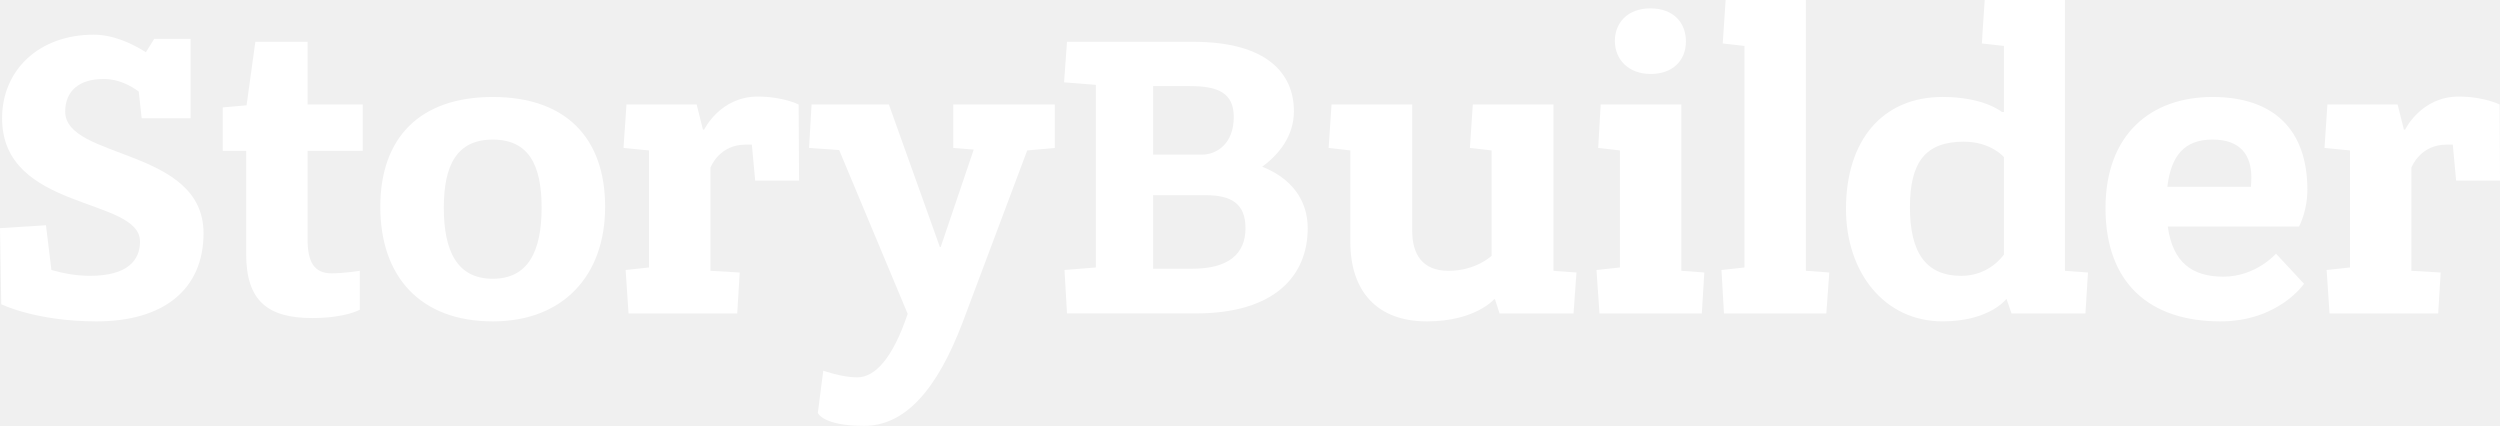
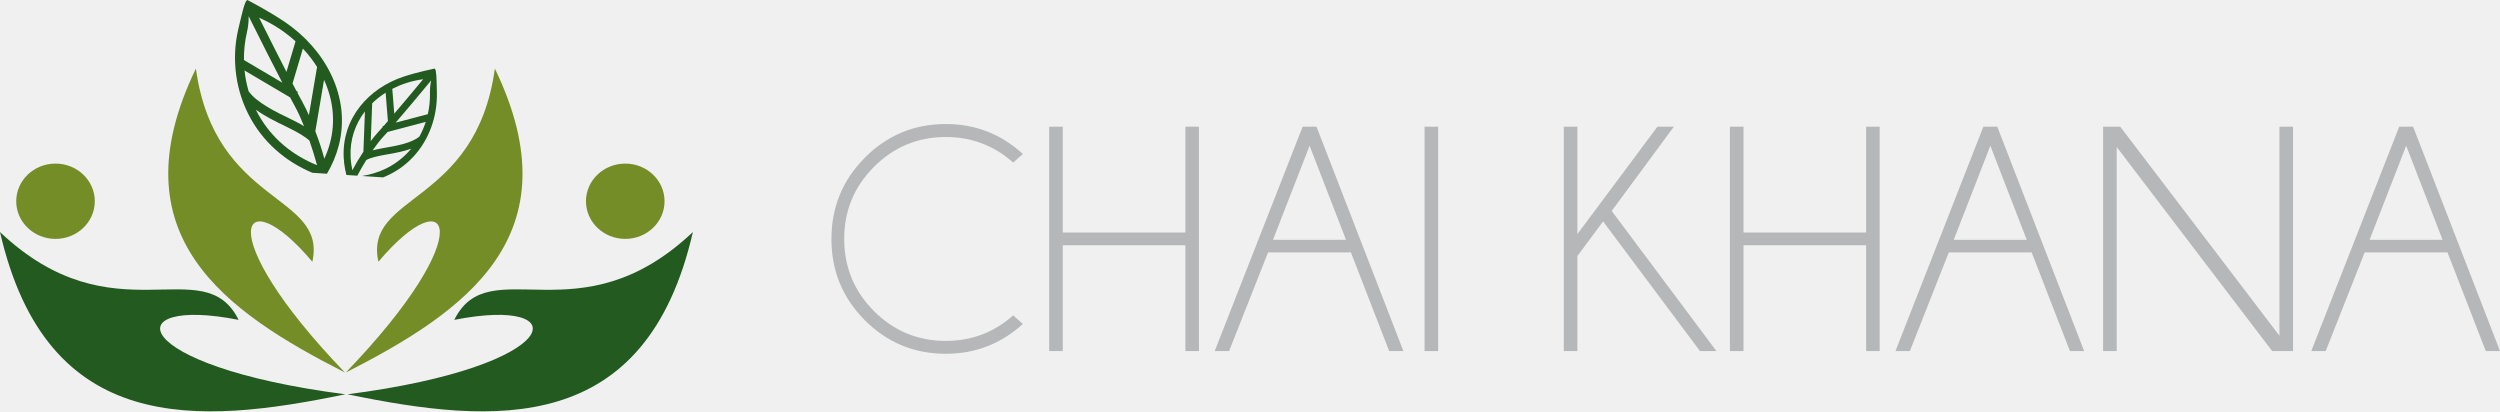
- <svg xmlns="http://www.w3.org/2000/svg" version="1.1" id="Layer_1" x="0px" y="0px" width="172.129px" height="29.32px" viewBox="0 0 172.129 29.32" enable-background="new 0 0 172.129 29.32" xml:space="preserve">
-   <g>
-     <path fill="#FFFFFF" d="M9.754,8.143L9.553,6.302C9.035,5.928,8.2,5.438,7.136,5.438c-1.698,0-2.646,0.835-2.646,2.245   c0,3.311,9.524,2.476,9.524,8.374c0,3.856-2.734,6.071-7.366,6.071c-4.172,0-6.561-1.18-6.561-1.18L0,15.711l3.165-0.202   l0.375,3.079c0.805,0.23,1.697,0.403,2.647,0.403c2.589,0,3.453-1.065,3.453-2.36c0-3.079-9.496-2.071-9.496-8.488   c0-3.338,2.561-5.755,6.302-5.755c1.353,0,2.647,0.604,3.597,1.208l0.576-0.92h2.503v5.467H9.754z" />
-     <path fill="#FFFFFF" d="M21.177,10.387v6.101c0,1.555,0.461,2.331,1.641,2.331c0.892,0,1.957-0.173,1.957-0.173v2.676   c0,0-0.978,0.576-3.28,0.576c-3.021,0-4.546-1.15-4.546-4.402v-7.108h-1.612V7.395l1.64-0.145l0.604-4.373h3.597v4.315h3.798v3.193   L21.177,10.387L21.177,10.387z" />
-     <path fill="#FFFFFF" d="M26.184,14.244c0-4.777,2.733-7.567,7.74-7.567c5.007,0,7.74,2.791,7.74,7.567   c0,4.775-2.935,7.884-7.74,7.884C28.917,22.127,26.184,19.02,26.184,14.244z M37.291,14.301c0-2.993-0.921-4.69-3.367-4.69   c-2.446,0-3.367,1.728-3.367,4.69c0,2.992,0.921,4.892,3.367,4.892C36.37,19.193,37.291,17.293,37.291,14.301z" />
-     <path fill="#FFFFFF" d="M43.275,21.581l-0.201-2.993l1.611-0.172v-8.058l-1.754-0.172l0.201-2.992h4.834l0.432,1.728h0.086   c0,0,1.094-2.273,3.684-2.273c1.755,0,2.82,0.547,2.82,0.547l0.029,5.237h-3.021l-0.23-2.475h-0.432   c-1.755,0-2.359,1.438-2.417,1.583v7.106l2.014,0.116l-0.172,2.82h-7.484V21.581z" />
-     <path fill="#FFFFFF" d="M56.683,25.523c0,0,1.295,0.46,2.331,0.46c1.266,0,2.475-1.381,3.481-4.374L57.777,10.33l-2.072-0.145   l0.173-2.992h5.323l3.51,9.812h0.058l2.273-6.705l-1.41-0.115V7.194h6.992v2.992l-1.899,0.172l-4.431,11.799   c-1.784,4.718-4,7.164-6.791,7.164c-2.877,0-3.194-0.893-3.194-0.893L56.683,25.523z" />
-     <path fill="#FFFFFF" d="M73.465,21.581l-0.173-2.993l2.158-0.172V5.841l-2.187-0.172l0.201-2.791h8.689   c5.122,0,6.935,2.215,6.935,4.775c0,1.697-1.006,2.964-2.186,3.827c1.985,0.777,3.137,2.273,3.137,4.23   c0,3.251-2.244,5.87-7.711,5.87H73.465z M82.76,10.646c0.979,0,2.187-0.719,2.187-2.589c0-1.669-1.093-2.129-3.021-2.129h-2.532   v4.718H82.76z M79.394,13.438v5.064h2.705c2.503,0,3.655-1.036,3.655-2.791c0-1.698-0.979-2.273-2.764-2.273H79.394z" />
-     <path fill="#FFFFFF" d="M102.702,10.358l-1.498-0.172l0.203-2.992h5.553v11.452l1.582,0.116l-0.201,2.82h-5.094l-0.316-0.979   h-0.057c0,0-1.295,1.525-4.633,1.525c-3.426,0-5.268-2.072-5.268-5.467v-6.303l-1.496-0.172l0.201-2.992h5.555v8.689   c0,1.583,0.662,2.763,2.502,2.763c1.9,0,2.965-1.036,2.965-1.036v-7.253H102.702z" />
-     <path fill="#FFFFFF" d="M110.124,21.581l-0.201-2.993l1.611-0.172v-8.058l-1.496-0.172l0.172-2.992h5.553v11.452l1.582,0.116   l-0.172,2.82h-7.049V21.581z M113.663,5.093c-1.555,0-2.477-1.007-2.477-2.273c0-1.237,0.865-2.243,2.447-2.243   c1.639,0,2.445,1.035,2.445,2.272C116.081,4.172,115.159,5.093,113.663,5.093z" />
-     <path fill="#FFFFFF" d="M118.698,21.581l-0.172-2.993l1.582-0.172V3.165l-1.496-0.172L118.813,0h5.525v18.646l1.611,0.116   l-0.203,2.82L118.698,21.581L118.698,21.581z" />
-     <path fill="#FFFFFF" d="M138.495,21.581l-0.346-1.008c0,0-1.15,1.554-4.402,1.554c-4,0-6.648-3.366-6.648-7.74   c0-4.719,2.504-7.711,6.648-7.711c2.877,0,4.086,1.035,4.086,1.035h0.143V3.165l-1.523-0.172L136.651,0h5.525v18.646l1.584,0.116   l-0.174,2.82L138.495,21.581L138.495,21.581z M137.975,17.523v-6.704c0,0-0.891-1.064-2.762-1.064c-2.646,0-3.711,1.41-3.711,4.518   c0,3.108,1.094,4.72,3.539,4.72C136.94,18.991,137.889,17.639,137.975,17.523z" />
-     <path fill="#FFFFFF" d="M149.254,15.596c0.346,2.475,1.67,3.453,3.828,3.453c2.244,0,3.625-1.583,3.625-1.583l1.928,2.073   c0,0-1.754,2.589-5.754,2.589c-4.893,0-7.914-2.647-7.914-7.798c0-5.094,3.137-7.653,7.367-7.653s6.533,2.272,6.533,6.387   c0,1.497-0.576,2.532-0.576,2.532H149.254z M149.225,12.862h5.756c0,0,0.029-0.374,0.029-0.633c0-1.554-0.748-2.619-2.676-2.619   S149.485,10.704,149.225,12.862z" />
-     <path fill="#FFFFFF" d="M160.391,21.581l-0.201-2.993l1.611-0.172v-8.058l-1.756-0.172l0.201-2.992h4.834l0.432,1.728h0.086   c0,0,1.092-2.273,3.684-2.273c1.756,0,2.82,0.547,2.82,0.547l0.027,5.237h-3.021l-0.229-2.475h-0.432   c-1.756,0-2.359,1.438-2.418,1.583v7.106l2.016,0.116l-0.172,2.82h-7.482V21.581z" />
-   </g>
+ <svg xmlns="http://www.w3.org/2000/svg" version="1.1" id="Layer_1" x="0px" y="0px" width="236.562px" height="38.924px" viewBox="0 0 236.562 38.924" enable-background="new 0 0 236.562 38.924" xml:space="preserve">
+   <path fill-rule="evenodd" clip-rule="evenodd" fill="#225A1F" d="M38.55,9.286c0.576-0.687,1.118-1.338,1.491-1.788  c-0.246,0.032-0.49,0.075-0.731,0.126c-0.312,0.067-0.619,0.151-0.917,0.25c-0.23,0.076-0.457,0.16-0.675,0.253l0,0  c-0.202,0.086-0.403,0.181-0.599,0.282l0.187,2.346C37.717,10.273,38.146,9.767,38.55,9.286 M37.439,11.607l3.045-0.804  c0.074-0.325,0.126-0.655,0.16-0.987c0.036-0.35,0.05-0.702,0.041-1.055c-0.006-0.31,0.018-0.588,0.053-0.821  c0.02-0.125,0.042-0.237,0.064-0.335c-0.354,0.43-1.057,1.277-1.825,2.191C38.472,10.397,37.934,11.033,37.439,11.607z   M38.161,13.623c0.599-0.167,1.167-0.393,1.529-0.707c0.131-0.239,0.25-0.485,0.355-0.736c0.091-0.213,0.17-0.428,0.241-0.647  l-3.613,0.954l-0.208,0.233h-0.001l-0.184,0.203v0l-0.019,0.021c-0.177,0.19-0.357,0.411-0.539,0.647  c-0.157,0.204-0.312,0.42-0.464,0.639c0.114-0.031,0.239-0.062,0.375-0.092c0.212-0.048,0.448-0.095,0.706-0.139l0.066-0.01  C36.904,13.903,37.551,13.792,38.161,13.623z M34.387,14.355l0.146-3.814c-0.458,0.594-0.817,1.261-1.053,1.989  c-0.231,0.712-0.342,1.487-0.306,2.307c0.011,0.243,0.034,0.49,0.073,0.743c0.024,0.174,0.057,0.352,0.096,0.53  c0.189-0.357,0.332-0.616,0.478-0.86C33.984,14.975,34.151,14.716,34.387,14.355z M36.705,11.456l-0.215-2.685  c-0.242,0.155-0.475,0.32-0.698,0.497c-0.205,0.163-0.401,0.335-0.587,0.519h0.012l-0.003,0.085l-0.133,3.484  c0.094-0.126,0.189-0.25,0.285-0.368c0.141-0.176,0.279-0.339,0.415-0.488l0.058-0.062l0.161-0.177  c0.064-0.07,0.138-0.154,0.222-0.248l-0.021-0.078l0.083-0.022l0.033-0.008l0.192-0.221L36.705,11.456z M36.251,16.786  c0.093-0.037,0.184-0.076,0.275-0.116c1.018-0.449,1.88-1.08,2.583-1.835c0.749-0.807,1.315-1.755,1.69-2.778  c0.385-1.05,0.567-2.179,0.541-3.311l-0.004-0.202c-0.024-1.088-0.041-1.859-0.169-2.015l-0.033-0.04l-0.051,0.009  c-0.004,0.001-1.551,0.311-2.896,0.755c-0.824,0.272-1.602,0.656-2.303,1.134c-0.689,0.471-1.303,1.037-1.812,1.68  c-0.53,0.671-0.947,1.429-1.216,2.26c-0.254,0.786-0.375,1.636-0.336,2.536c0.016,0.37,0.061,0.749,0.132,1.134  c0.036,0.185,0.078,0.372,0.125,0.561l1.036,0.067l0.03-0.057c0.104-0.199,0.235-0.439,0.388-0.706  c0.135-0.232,0.282-0.479,0.435-0.727c0.152-0.08,0.378-0.168,0.695-0.257c0.284-0.08,0.641-0.16,1.088-0.235l0.065-0.012  c0.377-0.063,0.831-0.141,1.301-0.248c0.366-0.083,0.739-0.186,1.092-0.313l-0.037,0.043c-0.079,0.094-0.16,0.187-0.244,0.276  c-0.609,0.656-1.353,1.21-2.223,1.616c-0.648,0.303-1.367,0.525-2.156,0.649L36.251,16.786z" />
+   <path fill-rule="evenodd" clip-rule="evenodd" fill="#225A1F" d="M25.926,4.484c-0.546-1.079-1.057-2.102-1.408-2.808  c0.301,0.133,0.598,0.276,0.887,0.431c0.378,0.201,0.743,0.419,1.093,0.654v0.001c0.269,0.181,0.532,0.372,0.783,0.57h0.001  c0.233,0.185,0.462,0.378,0.683,0.579L27.107,6.8C26.716,6.039,26.309,5.241,25.926,4.484 M26.714,7.823l-3.631-2.142  c-0.005-0.436,0.014-0.872,0.06-1.304c0.046-0.453,0.123-0.903,0.227-1.345c0.091-0.389,0.134-0.748,0.15-1.055  c0.009-0.165,0.01-0.315,0.007-0.446c0.333,0.672,0.999,2.003,1.725,3.438C25.731,5.915,26.242,6.917,26.714,7.823z M25.269,10.096  c-0.711-0.432-1.367-0.926-1.742-1.458c-0.103-0.349-0.188-0.705-0.255-1.06c-0.056-0.301-0.1-0.604-0.131-0.906l4.307,2.543  l0.201,0.372h0.001l0.178,0.324v0.001l0.017,0.032c0.172,0.306,0.343,0.651,0.509,1.017c0.143,0.315,0.283,0.646,0.417,0.979  c-0.137-0.083-0.287-0.168-0.448-0.257c-0.254-0.139-0.539-0.285-0.853-0.437l-0.082-0.038  C26.781,10.915,25.995,10.538,25.269,10.096z M29.94,15.414L29.94,15.414l0.057,0.215c-1.209-0.489-2.254-1.126-3.139-1.874  c-0.993-0.836-1.783-1.812-2.379-2.863c-0.082-0.145-0.16-0.292-0.234-0.438l-0.034-0.066c0.411,0.289,0.855,0.558,1.295,0.798  c0.563,0.309,1.116,0.575,1.574,0.795l0.081,0.039c0.543,0.261,0.973,0.495,1.31,0.7c0.377,0.229,0.639,0.425,0.809,0.582  c0.128,0.37,0.248,0.736,0.356,1.079C29.759,14.771,29.862,15.124,29.94,15.414z M29.839,12.418l0.824-4.862  c0.421,0.919,0.699,1.894,0.803,2.896c0.104,0.986,0.038,2.003-0.225,3.024c-0.077,0.301-0.173,0.605-0.287,0.91  c-0.078,0.211-0.166,0.422-0.263,0.633c-0.142-0.521-0.255-0.9-0.375-1.263C30.183,13.351,30.041,12.964,29.839,12.418z   M27.68,7.904l0.981-3.305c0.265,0.284,0.516,0.58,0.751,0.885l0,0c0.214,0.281,0.416,0.571,0.604,0.872l-0.017-0.005l-0.018,0.109  l-0.753,4.443c-0.084-0.193-0.171-0.384-0.26-0.569c-0.131-0.272-0.263-0.532-0.396-0.77l-0.056-0.099l0,0l-0.156-0.284  c-0.062-0.112-0.133-0.246-0.214-0.396l0.046-0.089l-0.098-0.059l-0.039-0.022L27.87,8.266L27.68,7.904z M30.936,16.44  c0.255-0.432,0.473-0.867,0.658-1.304c0.192-0.46,0.348-0.922,0.466-1.382c0.288-1.122,0.358-2.238,0.246-3.322  c-0.12-1.147-0.445-2.259-0.937-3.301c-0.472-1.001-1.097-1.941-1.842-2.792c-0.758-0.862-1.638-1.634-2.605-2.283  c-1.58-1.061-3.45-2.022-3.456-2.025L23.405,0l-0.052,0.037c-0.203,0.151-0.428,1.116-0.747,2.48l-0.06,0.254  c-0.333,1.417-0.398,2.908-0.19,4.376c0.202,1.427,0.666,2.834,1.397,4.129c0.686,1.213,1.609,2.328,2.772,3.271  c0.874,0.708,1.884,1.318,3.033,1.803L30.936,16.44z" />
+   <path fill="#B5B7B8" d="M95.872,29.843l0.914,0.811c-2.068,1.88-4.493,2.823-7.285,2.823c-3.002,0-5.554-1.061-7.668-3.176  c-2.11-2.118-3.159-4.68-3.159-7.694c0-2.992,1.049-5.555,3.159-7.684c2.114-2.126,4.666-3.187,7.668-3.187  c2.792,0,5.217,0.943,7.285,2.833l-0.914,0.814c-1.812-1.614-3.937-2.418-6.372-2.418c-2.654,0-4.916,0.938-6.8,2.824  c-1.879,1.881-2.817,4.151-2.817,6.817c0,2.669,0.938,4.952,2.817,6.832c1.884,1.881,4.146,2.819,6.8,2.819  C91.935,32.257,94.059,31.453,95.872,29.843" />
+   <polygon fill="#B5B7B8" points="100.565,23.206 100.565,33.22 99.279,33.22 99.279,11.987 100.565,11.987 100.565,22 112.168,22   112.168,11.987 113.449,11.987 113.449,33.22 112.168,33.22 112.168,23.206 " />
+   <path fill="#B5B7B8" d="M124.574,11.987l8.222,21.233h-1.345l-3.622-9.337h-7.839l-3.687,9.337h-1.362l8.322-21.233H124.574z   M127.366,22.693l-3.447-8.903l-3.462,8.903H127.366z" />
+   <rect x="134.799" y="11.987" fill="#B5B7B8" width="1.286" height="21.233" />
+   <polygon fill="#B5B7B8" points="158.388,11.987 152.507,19.961 162.415,33.22 160.86,33.22 151.692,20.95 149.258,24.226   149.258,33.22 147.974,33.22 147.974,11.987 149.258,11.987 149.258,22.155 156.834,11.987 " />
+   <polygon fill="#B5B7B8" points="164.98,23.206 164.98,33.22 163.695,33.22 163.695,11.987 164.98,11.987 164.98,22 176.583,22   176.583,11.987 177.863,11.987 177.863,33.22 176.583,33.22 176.583,23.206 " />
+   <path fill="#B5B7B8" d="M188.992,11.987l8.221,21.233h-1.345l-3.623-9.337h-7.839l-3.687,9.337h-1.362l8.32-21.233H188.992z   M191.781,22.693l-3.446-8.903l-3.463,8.903H191.781z" />
+   <polygon fill="#B5B7B8" points="200.626,11.987 215.692,31.766 215.692,11.987 216.978,11.987 216.978,33.22 215.003,33.22   200.293,13.909 200.293,33.22 199.007,33.22 199.007,11.987 " />
+   <path fill="#B5B7B8" d="M228.341,11.987l8.222,21.233h-1.346l-3.622-9.337h-7.839l-3.688,9.337h-1.362l8.32-21.233H228.341z   M231.13,22.693l-3.446-8.903l-3.463,8.903H231.13z" />
+   <path fill-rule="evenodd" clip-rule="evenodd" fill="#225A1F" d="M22.577,30.267c-11.575-2.295-10.643,4.357,10.101,7.043  C18.701,40.203,4.441,41.285,0,21.956C10.751,32.138,19.266,23.576,22.577,30.267" />
+   <path fill-rule="evenodd" clip-rule="evenodd" fill="#748D27" d="M29.556,24.769c-6.741-8.011-9.787-2.888,3.085,10.482  C21.359,29.498,10.887,22.334,18.537,6.489C20.331,19.502,30.976,18.299,29.556,24.769" />
+   <path fill-rule="evenodd" clip-rule="evenodd" fill="#748D27" d="M35.807,24.769c6.74-8.011,9.785-2.888-3.085,10.482  c11.281-5.754,21.754-12.917,14.104-28.762C45.032,19.502,34.386,18.299,35.807,24.769" />
+   <path fill-rule="evenodd" clip-rule="evenodd" fill="#748D27" d="M5.252,15.48c2.054,0,3.718,1.596,3.718,3.563  c0,1.967-1.664,3.562-3.718,3.562c-2.053,0-3.717-1.595-3.717-3.562C1.535,17.076,3.199,15.48,5.252,15.48" />
+   <path fill-rule="evenodd" clip-rule="evenodd" fill="#748D27" d="M59.165,15.48c2.054,0,3.718,1.596,3.718,3.563  c0,1.967-1.664,3.562-3.718,3.562c-2.053,0-3.718-1.595-3.718-3.562C55.447,17.076,57.112,15.48,59.165,15.48" />
+   <path fill-rule="evenodd" clip-rule="evenodd" fill="#225A1F" d="M42.987,30.267c11.577-2.295,10.644,4.357-10.101,7.043  c13.979,2.893,28.237,3.974,32.678-15.355C54.812,32.138,46.298,23.576,42.987,30.267" />
</svg>
